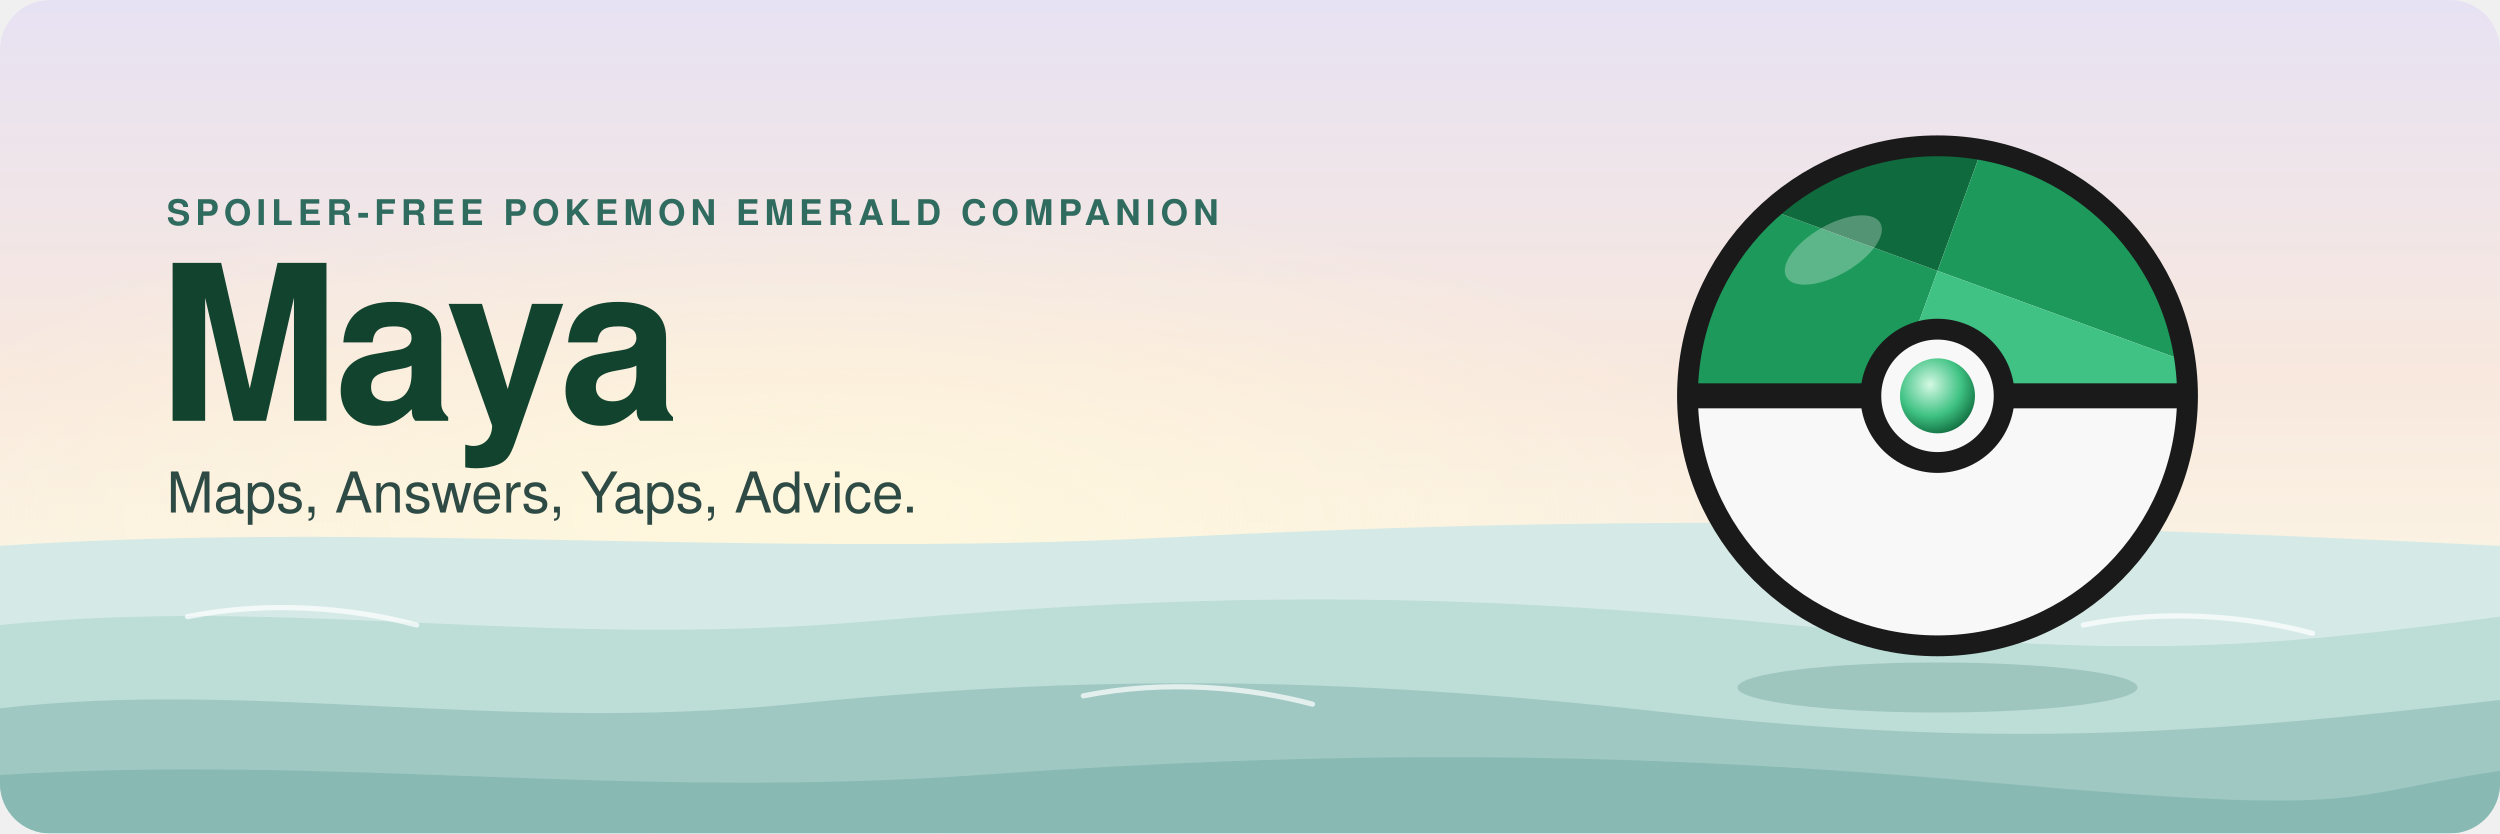
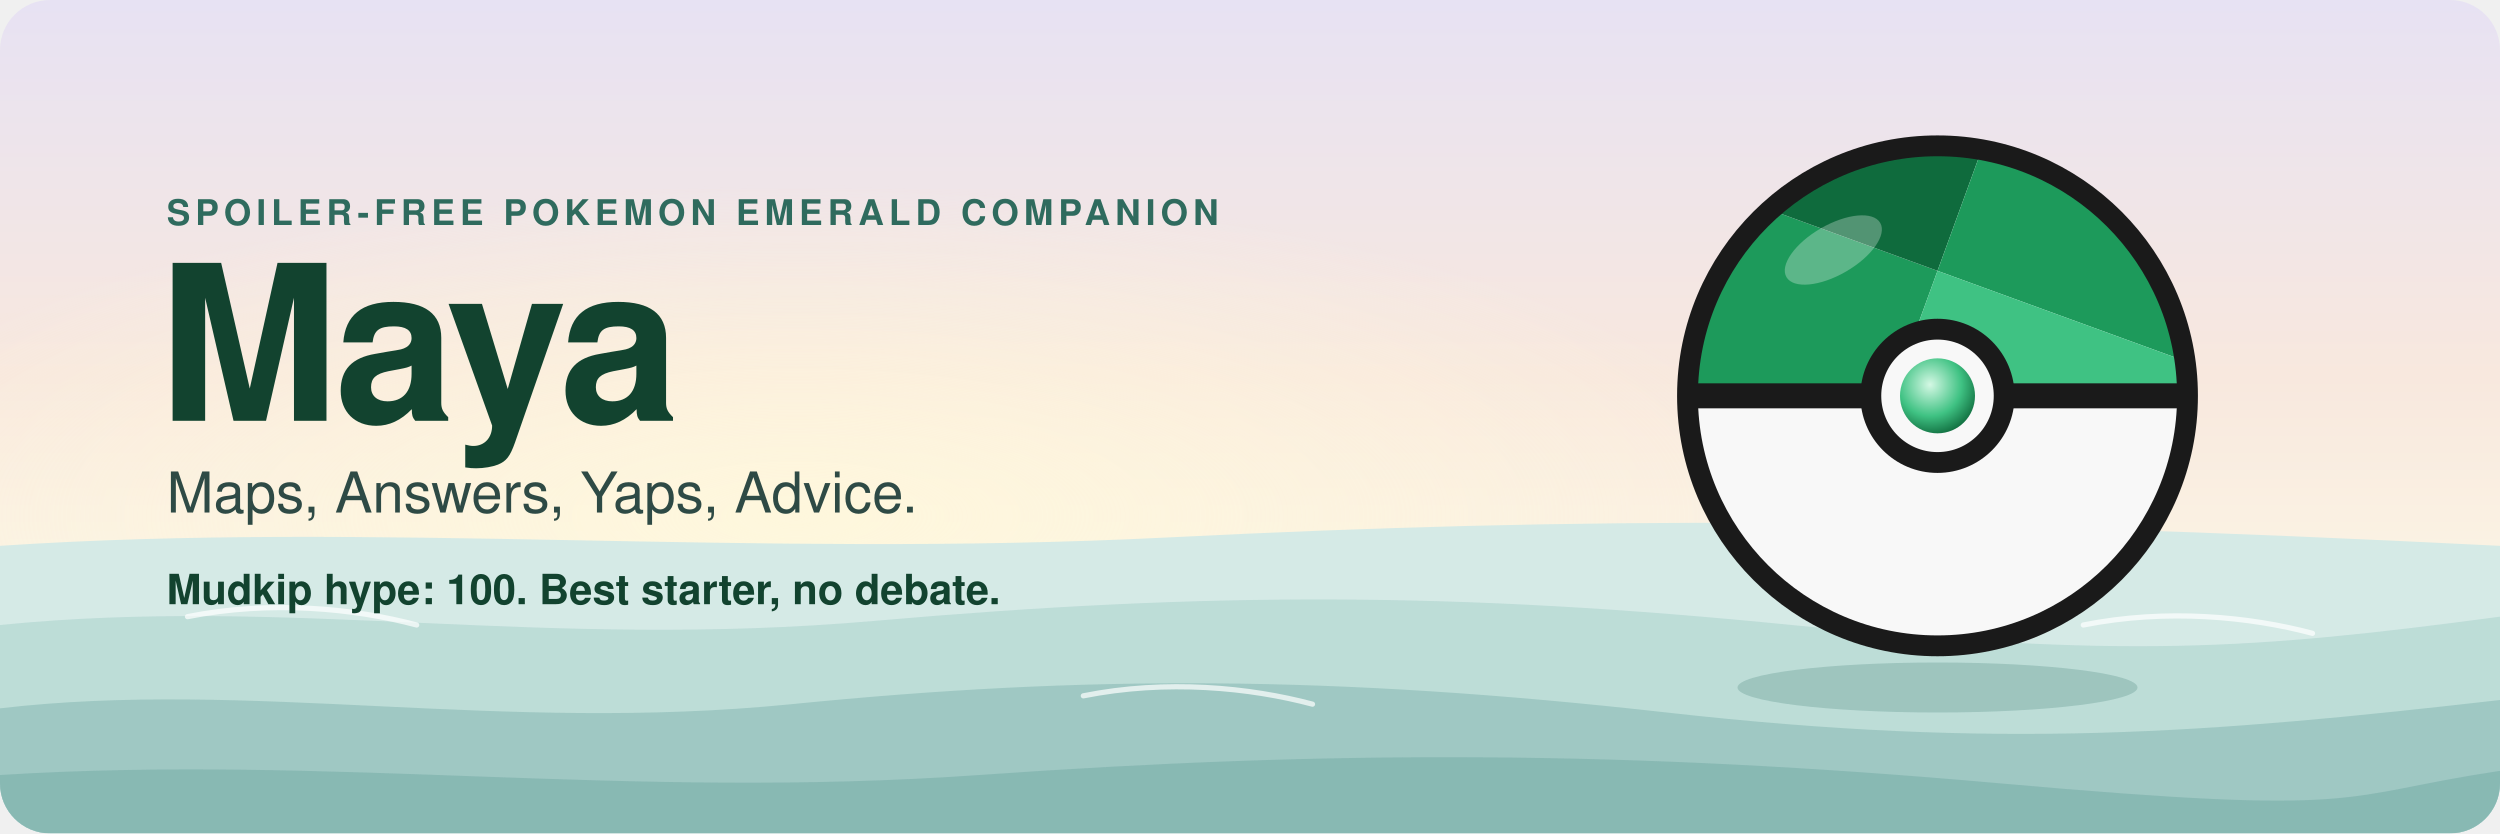
- <svg xmlns="http://www.w3.org/2000/svg" width="1200" height="400" viewBox="0 0 1200 400" role="img" aria-label="Maya: Maps, Answers, Yaps, Advice. A spoiler-free Pokemon Emerald companion. An Emerald green ball with a gem button floats above soft tide waves at sunrise.">
+ <svg xmlns="http://www.w3.org/2000/svg" width="1200" height="400" viewBox="0 0 1200 400" role="img" aria-label="Maya: Maps, Answers, Yaps, Advice. A spoiler-free Pokemon Emerald companion. Mudkip hype: 100. An Emerald green ball with a gem button floats above soft tide waves at sunrise.">
  <defs>
    <clipPath id="card">
      <rect width="1200" height="400" rx="24" />
    </clipPath>
    <linearGradient id="sky" x1="0" y1="0" x2="0" y2="1">
      <stop offset="0" stop-color="#E7E2F3" />
      <stop offset="0.45" stop-color="#F8E8DE" />
      <stop offset="0.7" stop-color="#FBF4E4" />
      <stop offset="1" stop-color="#E4F1EE" />
    </linearGradient>
    <radialGradient id="sun" cx="0.32" cy="0.62" r="0.4">
      <stop offset="0" stop-color="#FFF8DC" stop-opacity="0.9" />
      <stop offset="1" stop-color="#FFF8DC" stop-opacity="0" />
    </radialGradient>
    <radialGradient id="gem" cx="0.4" cy="0.35" r="0.7">
      <stop offset="0" stop-color="#D4F8E4" />
      <stop offset="0.6" stop-color="#3FC283" />
      <stop offset="1" stop-color="#0F6B3D" />
    </radialGradient>
    <clipPath id="ballTop">
      <path d="M810 190 A120 120 0 0 1 1050 190 Z" />
    </clipPath>
  </defs>
  <g clip-path="url(#card)">
    <rect width="1200" height="400" fill="url(#sky)" />
    <rect width="1200" height="400" fill="url(#sun)" />
    <path d="M0 262 C 180 250, 360 268, 560 258 S 920 248, 1200 262 L1200 400 L0 400 Z" fill="#D5EAE6" />
    <path d="M0 300 C 140 286, 260 312, 420 298 S 700 284, 860 300 S 1080 312, 1200 296 L1200 400 L0 400 Z" fill="#B9DAD5" opacity="0.85" />
    <path d="M0 340 C 120 326, 240 352, 380 338 S 640 324, 800 342 S 1060 352, 1200 336 L1200 400 L0 400 Z" fill="#97C3BE" opacity="0.8" />
    <path d="M0 372 C 160 362, 300 384, 470 372 S 780 360, 960 376 S 1120 382, 1200 370 L1200 400 L0 400 Z" fill="#7FB2AD" opacity="0.7" />
    <g fill="none" stroke="#FFFFFF" stroke-linecap="round" opacity="0.7" stroke-width="2.5">
      <path d="M90 296 C 130 288, 170 292, 200 300" />
      <path d="M520 334 C 560 326, 600 330, 630 338" />
      <path d="M1000 300 C 1040 292, 1080 296, 1110 304" />
    </g>
    <ellipse cx="930" cy="330" rx="96" ry="12" fill="#3E7C74" opacity="0.25" />
    <circle cx="930" cy="190" r="120" fill="#F8F8F8" />
    <g clip-path="url(#ballTop)">
      <path d="M930 130 L793 506 L554 -7 Z" fill="#1D9A5B" />
      <path d="M930 130 L554 -7 L1067 -246 Z" fill="#0F6B3D" />
      <path d="M930 130 L1067 -246 L1306 267 Z" fill="#1D9A5B" />
      <path d="M930 130 L1306 267 L793 506 Z" fill="#3FC283" />
    </g>
    <rect x="810" y="184" width="240" height="12" fill="#1A1A1A" />
    <circle cx="930" cy="190" r="120" fill="none" stroke="#1A1A1A" stroke-width="10" />
    <circle cx="930" cy="190" r="32" fill="#F8F8F8" stroke="#1A1A1A" stroke-width="10" />
    <circle cx="930" cy="190" r="18" fill="url(#gem)" />
    <ellipse cx="880" cy="120" rx="26" ry="12" fill="#FFFFFF" opacity="0.28" transform="rotate(-30 880 120)" />
  </g>
  <g font-family="-apple-system, 'Segoe UI', Helvetica, Arial, sans-serif">
    <text x="80" y="108" font-size="17" font-weight="700" letter-spacing="2.4" fill="#2F6B5E">SPOILER-FREE POKEMON EMERALD COMPANION</text>
    <text x="76" y="202" font-size="104" font-weight="800" letter-spacing="-2" fill="#12432F">Maya</text>
    <text x="80" y="246" font-size="27" font-weight="500" fill="#2E4A45">Maps, Answers, Yaps, Advice.</text>
+     <text x="80" y="290" font-size="20" font-weight="700" fill="#12432F">Mudkip hype: 100. Best starter, no debate.</text>
  </g>
</svg>
